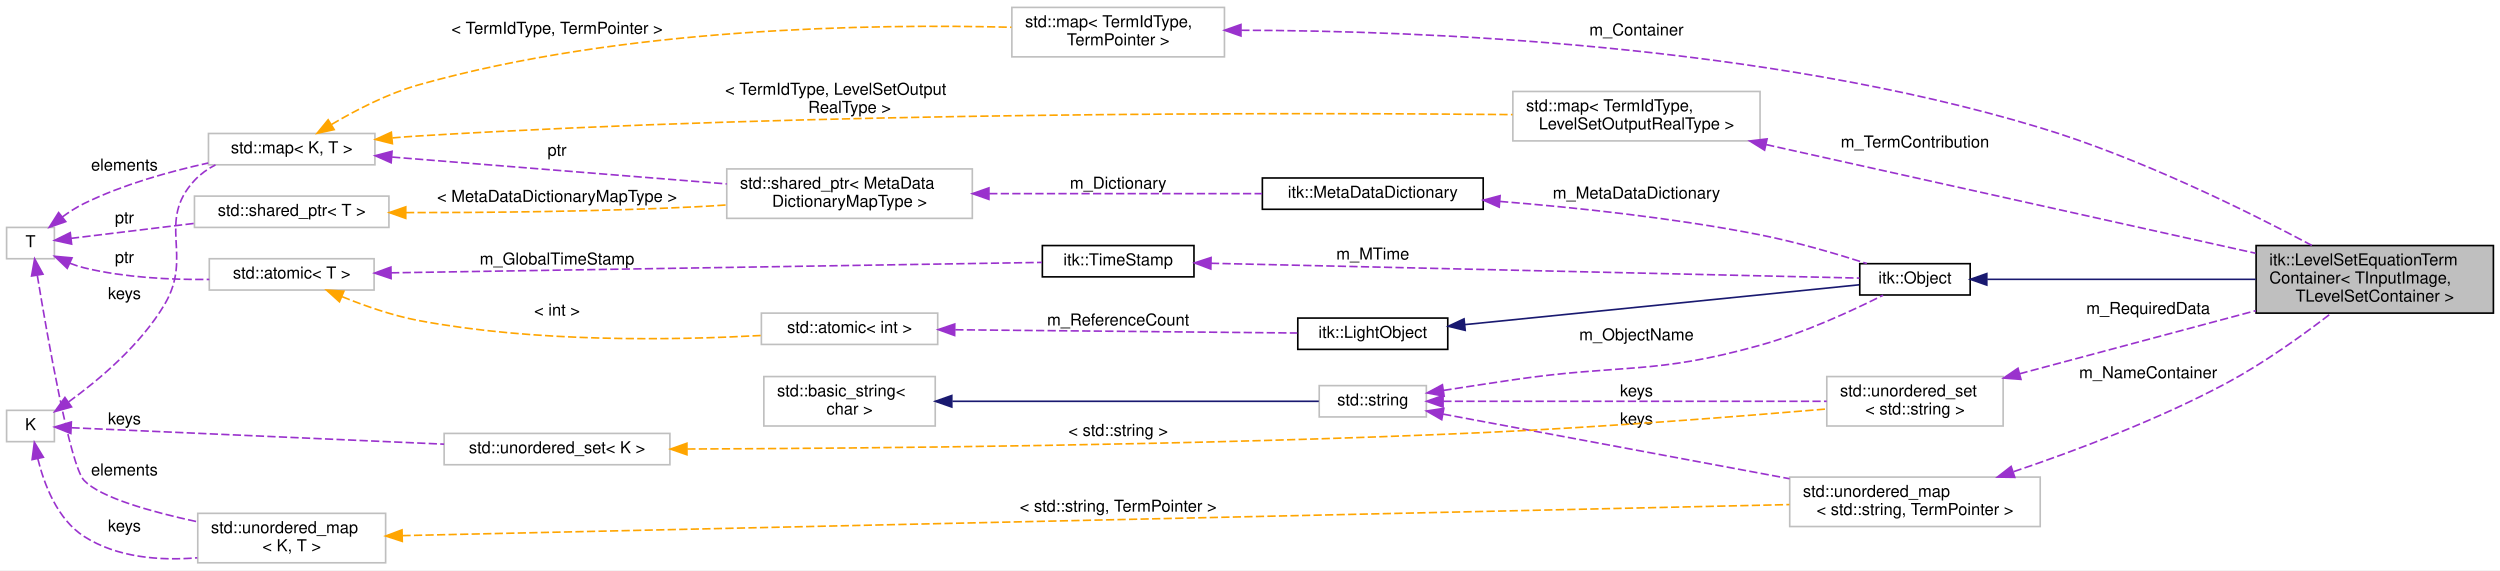
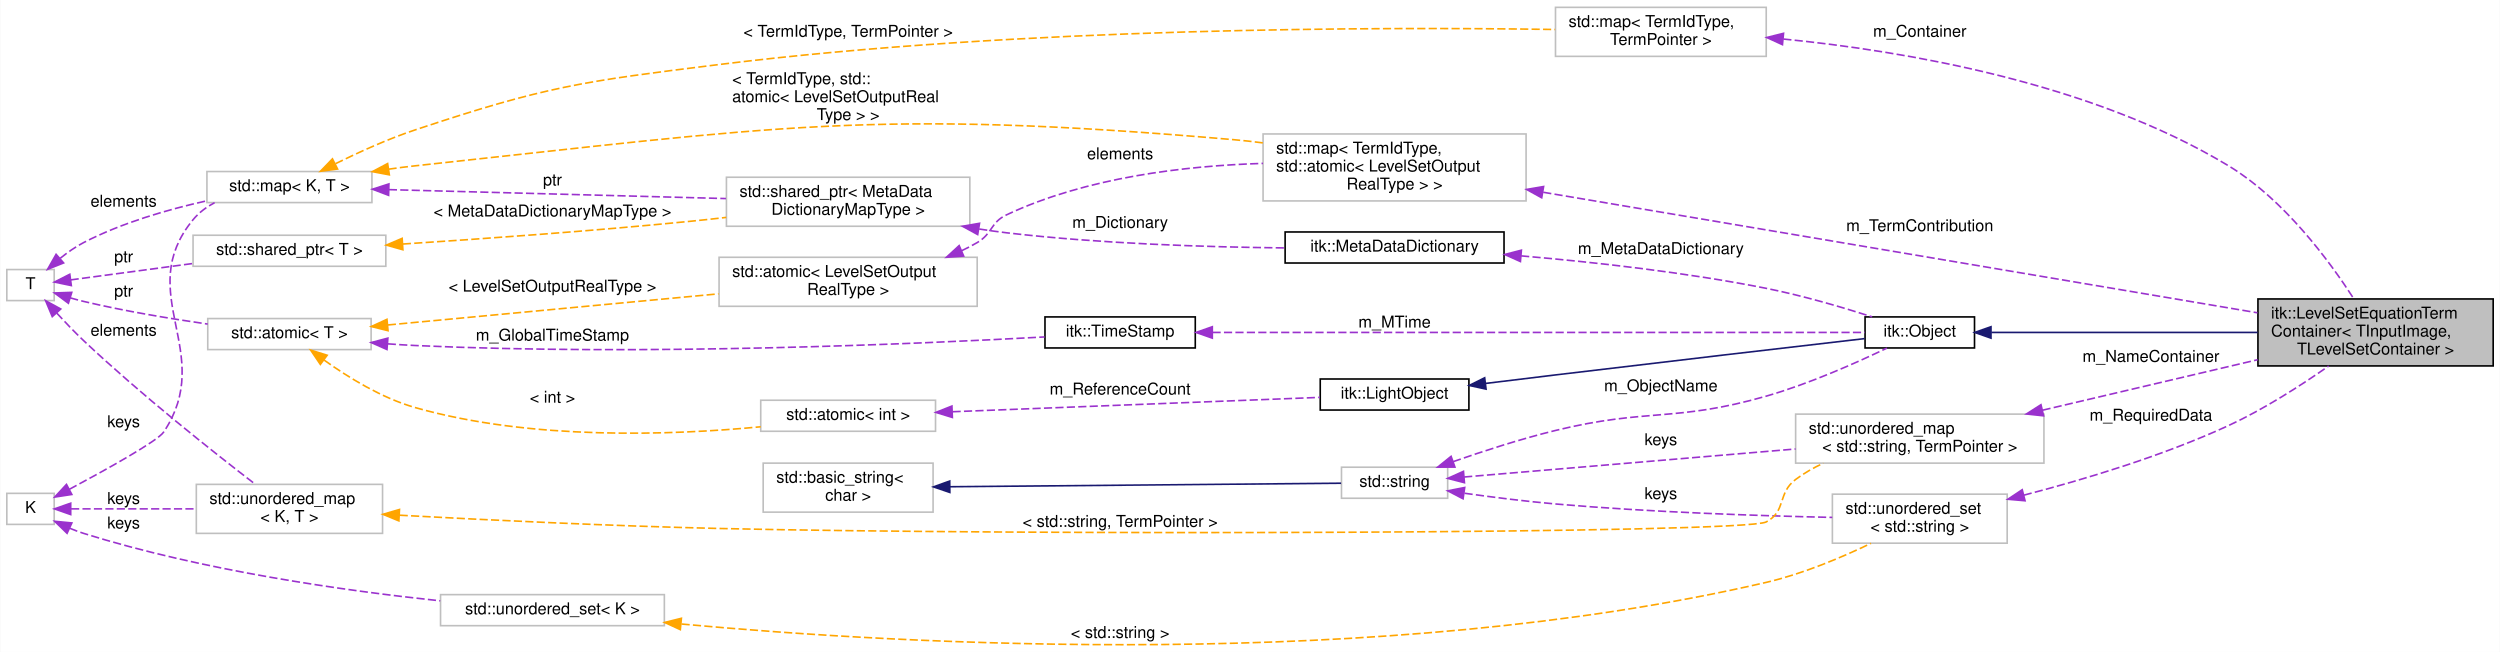
- <svg xmlns="http://www.w3.org/2000/svg" xmlns:xlink="http://www.w3.org/1999/xlink" width="1517pt" height="346pt" viewBox="0.00 0.00 1517.00 346.00">
-   <g id="graph0" class="graph" transform="scale(1 1) rotate(0) translate(4 342)">
-     <polygon fill="white" stroke="transparent" points="-4,4 -4,-342 1513,-342 1513,4 -4,4" />
+ <svg xmlns="http://www.w3.org/2000/svg" xmlns:xlink="http://www.w3.org/1999/xlink" width="1530pt" height="399pt" viewBox="0.00 0.00 1530.00 399.09">
+   <g id="graph0" class="graph" transform="scale(1 1) rotate(0) translate(4 395.09)">
+     <polygon fill="white" stroke="transparent" points="-4,4 -4,-395.09 1526,-395.09 1526,4 -4,4" />
    <g id="node1" class="node">
      <g id="a_node1">
        <a xlink:title="Class for container holding the terms of a given level set update equation.">
-           <polygon fill="#bfbfbf" stroke="black" points="1365,-152 1365,-193 1509,-193 1509,-152 1365,-152" />
-           <text text-anchor="start" x="1373" y="-181" font-family="Helvetica,sans-Serif" font-size="10.00">itk::LevelSetEquationTerm</text>
-           <text text-anchor="start" x="1373" y="-170" font-family="Helvetica,sans-Serif" font-size="10.00">Container&lt; TInputImage,</text>
-           <text text-anchor="middle" x="1437" y="-159" font-family="Helvetica,sans-Serif" font-size="10.00"> TLevelSetContainer &gt;</text>
+           <polygon fill="#bfbfbf" stroke="black" points="1378,-171.09 1378,-212.09 1522,-212.09 1522,-171.09 1378,-171.09" />
+           <text text-anchor="start" x="1386" y="-200.09" font-family="Helvetica,sans-Serif" font-size="10.00">itk::LevelSetEquationTerm</text>
+           <text text-anchor="start" x="1386" y="-189.09" font-family="Helvetica,sans-Serif" font-size="10.00">Container&lt; TInputImage,</text>
+           <text text-anchor="middle" x="1450" y="-178.09" font-family="Helvetica,sans-Serif" font-size="10.00"> TLevelSetContainer &gt;</text>
        </a>
      </g>
    </g>
    <g id="node2" class="node">
      <g id="a_node2">
        <a xlink:href="classitk_1_1Object.html" target="_top" xlink:title="Base class for most ITK classes.">
-           <polygon fill="white" stroke="black" points="1124.5,-163 1124.5,-182 1191.5,-182 1191.5,-163 1124.5,-163" />
-           <text text-anchor="middle" x="1158" y="-170" font-family="Helvetica,sans-Serif" font-size="10.00">itk::Object</text>
+           <polygon fill="white" stroke="black" points="1137.5,-182.09 1137.5,-201.09 1204.5,-201.09 1204.5,-182.09 1137.5,-182.09" />
+           <text text-anchor="middle" x="1171" y="-189.09" font-family="Helvetica,sans-Serif" font-size="10.00">itk::Object</text>
        </a>
      </g>
    </g>
    <g id="edge1" class="edge">
-       <path fill="none" stroke="midnightblue" d="M1201.81,-172.5C1245.25,-172.5 1313.25,-172.5 1364.81,-172.5" />
-       <polygon fill="midnightblue" stroke="midnightblue" points="1201.59,-169 1191.59,-172.5 1201.59,-176 1201.59,-169" />
+       <path fill="none" stroke="midnightblue" d="M1214.81,-191.59C1258.25,-191.59 1326.25,-191.59 1377.81,-191.59" />
+       <polygon fill="midnightblue" stroke="midnightblue" points="1214.59,-188.09 1204.59,-191.59 1214.59,-195.09 1214.59,-188.09" />
    </g>
    <g id="node3" class="node">
      <g id="a_node3">
        <a xlink:href="classitk_1_1LightObject.html" target="_top" xlink:title="Light weight base class for most itk classes.">
-           <polygon fill="white" stroke="black" points="783.5,-130 783.5,-149 874.5,-149 874.5,-130 783.5,-130" />
-           <text text-anchor="middle" x="829" y="-137" font-family="Helvetica,sans-Serif" font-size="10.00">itk::LightObject</text>
+           <polygon fill="white" stroke="black" points="804,-144.09 804,-163.09 895,-163.09 895,-144.09 804,-144.09" />
+           <text text-anchor="middle" x="849.5" y="-151.09" font-family="Helvetica,sans-Serif" font-size="10.00">itk::LightObject</text>
        </a>
      </g>
    </g>
    <g id="edge2" class="edge">
-       <path fill="none" stroke="midnightblue" d="M884.94,-145.04C953.35,-151.95 1068.04,-163.52 1124.12,-169.18" />
-       <polygon fill="midnightblue" stroke="midnightblue" points="885.08,-141.54 874.78,-144.02 884.38,-148.51 885.08,-141.54" />
+       <path fill="none" stroke="midnightblue" d="M905.11,-160.37C919.09,-162.09 934.1,-163.92 948,-165.59 1015.23,-173.66 1093.96,-182.81 1137.27,-187.82" />
+       <polygon fill="midnightblue" stroke="midnightblue" points="905.5,-156.89 895.15,-159.14 904.65,-163.84 905.5,-156.89" />
    </g>
    <g id="node4" class="node">
      <g id="a_node4">
        <a xlink:title=" ">
-           <polygon fill="white" stroke="#bfbfbf" points="458,-133 458,-152 565,-152 565,-133 458,-133" />
-           <text text-anchor="middle" x="511.5" y="-140" font-family="Helvetica,sans-Serif" font-size="10.00">std::atomic&lt; int &gt;</text>
+           <polygon fill="white" stroke="#bfbfbf" points="461.5,-131.09 461.5,-150.09 568.5,-150.09 568.5,-131.09 461.5,-131.09" />
+           <text text-anchor="middle" x="515" y="-138.09" font-family="Helvetica,sans-Serif" font-size="10.00">std::atomic&lt; int &gt;</text>
        </a>
      </g>
    </g>
    <g id="edge3" class="edge">
-       <path fill="none" stroke="#9a32cd" stroke-dasharray="5,2" d="M575.65,-141.9C637.1,-141.32 728.91,-140.44 783.2,-139.93" />
-       <polygon fill="#9a32cd" stroke="#9a32cd" points="575.27,-138.4 565.31,-142 575.34,-145.4 575.27,-138.4" />
-       <text text-anchor="middle" x="674.5" y="-144.5" font-family="Helvetica,sans-Serif" font-size="10.00"> m_ReferenceCount</text>
+       <path fill="none" stroke="#9a32cd" stroke-dasharray="5,2" d="M578.91,-143.05C644.56,-145.62 745.86,-149.58 803.78,-151.84" />
+       <polygon fill="#9a32cd" stroke="#9a32cd" points="578.81,-139.54 568.69,-142.65 578.54,-146.54 578.81,-139.54" />
+       <text text-anchor="middle" x="681.5" y="-153.59" font-family="Helvetica,sans-Serif" font-size="10.00"> m_ReferenceCount</text>
    </g>
    <g id="node5" class="node">
      <g id="a_node5">
        <a xlink:title="STL class.">
-           <polygon fill="white" stroke="#bfbfbf" points="123,-166 123,-185 223,-185 223,-166 123,-166" />
-           <text text-anchor="middle" x="173" y="-173" font-family="Helvetica,sans-Serif" font-size="10.00">std::atomic&lt; T &gt;</text>
+           <polygon fill="white" stroke="#bfbfbf" points="123,-181.09 123,-200.09 223,-200.09 223,-181.09 123,-181.09" />
+           <text text-anchor="middle" x="173" y="-188.09" font-family="Helvetica,sans-Serif" font-size="10.00">std::atomic&lt; T &gt;</text>
        </a>
      </g>
    </g>
    <g id="edge4" class="edge">
-       <path fill="none" stroke="orange" stroke-dasharray="5,2" d="M203.57,-161.99C217.37,-156.37 234.21,-150.47 250,-147.5 320.9,-134.15 404.58,-135.5 457.58,-138.41" />
-       <polygon fill="orange" stroke="orange" points="201.97,-158.87 194.12,-165.99 204.69,-165.32 201.97,-158.87" />
-       <text text-anchor="middle" x="334" y="-150.5" font-family="Helvetica,sans-Serif" font-size="10.00"> &lt; int &gt;</text>
+       <path fill="none" stroke="orange" stroke-dasharray="5,2" d="M194.23,-174.66C208.82,-164.2 229.48,-151.42 250,-145.59 321.11,-125.39 407.38,-128.66 461.5,-133.84" />
+       <polygon fill="orange" stroke="orange" points="191.92,-172.01 185.98,-180.79 196.1,-177.63 191.92,-172.01" />
+       <text text-anchor="middle" x="334" y="-148.59" font-family="Helvetica,sans-Serif" font-size="10.00"> &lt; int &gt;</text>
    </g>
    <g id="node14" class="node">
      <g id="a_node14">
        <a xlink:href="classitk_1_1TimeStamp.html" target="_top" xlink:title="Generate a unique, increasing time value.">
-           <polygon fill="white" stroke="black" points="628.5,-174 628.5,-193 720.5,-193 720.5,-174 628.5,-174" />
-           <text text-anchor="middle" x="674.5" y="-181" font-family="Helvetica,sans-Serif" font-size="10.00">itk::TimeStamp</text>
+           <polygon fill="white" stroke="black" points="635.5,-182.09 635.5,-201.09 727.5,-201.09 727.5,-182.09 635.5,-182.09" />
+           <text text-anchor="middle" x="681.5" y="-189.09" font-family="Helvetica,sans-Serif" font-size="10.00">itk::TimeStamp</text>
        </a>
      </g>
    </g>
    <g id="edge16" class="edge">
-       <path fill="none" stroke="#9a32cd" stroke-dasharray="5,2" d="M233.3,-176.45C334.34,-178.07 537.69,-181.32 628.23,-182.77" />
-       <polygon fill="#9a32cd" stroke="#9a32cd" points="233.32,-172.95 223.26,-176.29 233.2,-179.95 233.32,-172.95" />
-       <text text-anchor="middle" x="334" y="-181.5" font-family="Helvetica,sans-Serif" font-size="10.00"> m_GlobalTimeStamp</text>
+       <path fill="none" stroke="#9a32cd" stroke-dasharray="5,2" d="M233.19,-184.61C238.87,-184.19 244.54,-183.84 250,-183.59 390.39,-177.14 556.75,-184.48 635.23,-188.83" />
+       <polygon fill="#9a32cd" stroke="#9a32cd" points="232.71,-181.13 223.01,-185.41 233.26,-188.11 232.71,-181.13" />
+       <text text-anchor="middle" x="334" y="-186.59" font-family="Helvetica,sans-Serif" font-size="10.00"> m_GlobalTimeStamp</text>
+     </g>
+     <g id="node16" class="node">
+       <g id="a_node16">
+         <a xlink:title=" ">
+           <polygon fill="white" stroke="#bfbfbf" points="436,-207.59 436,-237.59 594,-237.59 594,-207.59 436,-207.59" />
+           <text text-anchor="start" x="444" y="-225.59" font-family="Helvetica,sans-Serif" font-size="10.00">std::atomic&lt; LevelSetOutput</text>
+           <text text-anchor="middle" x="515" y="-214.59" font-family="Helvetica,sans-Serif" font-size="10.00">RealType &gt;</text>
+         </a>
+       </g>
+     </g>
+     <g id="edge19" class="edge">
+       <path fill="none" stroke="orange" stroke-dasharray="5,2" d="M233.21,-196.16C289.33,-201.45 373.99,-209.41 435.68,-215.22" />
+       <polygon fill="orange" stroke="orange" points="233.36,-192.66 223.08,-195.21 232.7,-199.63 233.36,-192.66" />
+       <text text-anchor="middle" x="334" y="-216.59" font-family="Helvetica,sans-Serif" font-size="10.00"> &lt; LevelSetOutputRealType &gt;</text>
    </g>
    <g id="node6" class="node">
      <g id="a_node6">
        <a xlink:title=" ">
-           <polygon fill="white" stroke="#bfbfbf" points="0,-185 0,-204 29,-204 29,-185 0,-185" />
-           <text text-anchor="middle" x="14.5" y="-192" font-family="Helvetica,sans-Serif" font-size="10.00">T</text>
+           <polygon fill="white" stroke="#bfbfbf" points="0,-211.09 0,-230.09 29,-230.09 29,-211.09 0,-211.09" />
+           <text text-anchor="middle" x="14.5" y="-218.09" font-family="Helvetica,sans-Serif" font-size="10.00">T</text>
        </a>
      </g>
    </g>
    <g id="edge5" class="edge">
-       <path fill="none" stroke="#9a32cd" stroke-dasharray="5,2" d="M38.37,-182.29C41.21,-181.17 44.13,-180.2 47,-179.5 71.58,-173.53 99.68,-172.17 123,-172.45" />
-       <polygon fill="#9a32cd" stroke="#9a32cd" points="36.81,-179.16 29.15,-186.49 39.71,-185.53 36.81,-179.16" />
-       <text text-anchor="middle" x="71.5" y="-182.5" font-family="Helvetica,sans-Serif" font-size="10.00"> ptr</text>
+       <path fill="none" stroke="#9a32cd" stroke-dasharray="5,2" d="M38.78,-212.77C41.53,-211.98 44.32,-211.23 47,-210.59 71.8,-204.7 99.8,-200.05 122.99,-196.71" />
+       <polygon fill="#9a32cd" stroke="#9a32cd" points="37.69,-209.45 29.18,-215.76 39.76,-216.13 37.69,-209.45" />
+       <text text-anchor="middle" x="71.5" y="-213.59" font-family="Helvetica,sans-Serif" font-size="10.00"> ptr</text>
    </g>
    <g id="node11" class="node">
      <g id="a_node11">
        <a xlink:title="STL class.">
-           <polygon fill="white" stroke="#bfbfbf" points="122.5,-242 122.5,-261 223.5,-261 223.5,-242 122.5,-242" />
-           <text text-anchor="middle" x="173" y="-249" font-family="Helvetica,sans-Serif" font-size="10.00">std::map&lt; K, T &gt;</text>
+           <polygon fill="white" stroke="#bfbfbf" points="122.5,-271.09 122.5,-290.09 223.5,-290.09 223.5,-271.09 122.5,-271.09" />
+           <text text-anchor="middle" x="173" y="-278.09" font-family="Helvetica,sans-Serif" font-size="10.00">std::map&lt; K, T &gt;</text>
        </a>
      </g>
    </g>
    <g id="edge12" class="edge">
-       <path fill="none" stroke="#9a32cd" stroke-dasharray="5,2" d="M33.76,-210.3C37.91,-213.35 42.45,-216.28 47,-218.5 70.59,-230.03 98.73,-237.91 122.33,-243.08" />
-       <polygon fill="#9a32cd" stroke="#9a32cd" points="35.89,-207.53 25.88,-204.08 31.56,-213.02 35.89,-207.53" />
-       <text text-anchor="middle" x="71.5" y="-238.5" font-family="Helvetica,sans-Serif" font-size="10.00"> elements</text>
+       <path fill="none" stroke="#9a32cd" stroke-dasharray="5,2" d="M32.68,-236.97C37.09,-240.53 42.01,-244.01 47,-246.59 70.47,-258.74 98.72,-266.9 122.43,-272.17" />
+       <polygon fill="#9a32cd" stroke="#9a32cd" points="34.77,-234.14 24.93,-230.21 30.17,-239.42 34.77,-234.14" />
+       <text text-anchor="middle" x="71.5" y="-268.59" font-family="Helvetica,sans-Serif" font-size="10.00"> elements</text>
    </g>
    <g id="node13" class="node">
      <g id="a_node13">
        <a xlink:title="STL class.">
-           <polygon fill="white" stroke="#bfbfbf" points="114,-204 114,-223 232,-223 232,-204 114,-204" />
-           <text text-anchor="middle" x="173" y="-211" font-family="Helvetica,sans-Serif" font-size="10.00">std::shared_ptr&lt; T &gt;</text>
+           <polygon fill="white" stroke="#bfbfbf" points="114,-232.09 114,-251.09 232,-251.09 232,-232.09 114,-232.09" />
+           <text text-anchor="middle" x="173" y="-239.09" font-family="Helvetica,sans-Serif" font-size="10.00">std::shared_ptr&lt; T &gt;</text>
        </a>
      </g>
    </g>
    <g id="edge14" class="edge">
-       <path fill="none" stroke="#9a32cd" stroke-dasharray="5,2" d="M39.05,-197.36C58.79,-199.76 87.84,-203.28 113.75,-206.43" />
-       <polygon fill="#9a32cd" stroke="#9a32cd" points="39.46,-193.88 29.11,-196.15 38.62,-200.83 39.46,-193.88" />
-       <text text-anchor="middle" x="71.5" y="-206.5" font-family="Helvetica,sans-Serif" font-size="10.00"> ptr</text>
+       <path fill="none" stroke="#9a32cd" stroke-dasharray="5,2" d="M39.05,-223.75C58.79,-226.4 87.84,-230.3 113.75,-233.77" />
+       <polygon fill="#9a32cd" stroke="#9a32cd" points="39.49,-220.28 29.11,-222.42 38.56,-227.22 39.49,-220.28" />
+       <text text-anchor="middle" x="71.5" y="-234.59" font-family="Helvetica,sans-Serif" font-size="10.00"> ptr</text>
+     </g>
+     <g id="node18" class="node">
+       <g id="a_node18">
+         <a xlink:title="STL class.">
+           <polygon fill="white" stroke="#bfbfbf" points="116,-68.59 116,-98.59 230,-98.59 230,-68.59 116,-68.59" />
+           <text text-anchor="start" x="124" y="-86.59" font-family="Helvetica,sans-Serif" font-size="10.00">std::unordered_map</text>
+           <text text-anchor="middle" x="173" y="-75.59" font-family="Helvetica,sans-Serif" font-size="10.00">&lt; K, T &gt;</text>
+         </a>
+       </g>
+     </g>
+     <g id="edge25" class="edge">
+       <path fill="none" stroke="#9a32cd" stroke-dasharray="5,2" d="M30.54,-203.46C35.62,-197.92 41.42,-191.86 47,-186.59 82.18,-153.4 126.51,-118.31 151.82,-98.86" />
+       <polygon fill="#9a32cd" stroke="#9a32cd" points="27.82,-201.26 23.73,-211.03 33.02,-205.94 27.82,-201.26" />
+       <text text-anchor="middle" x="71.5" y="-189.59" font-family="Helvetica,sans-Serif" font-size="10.00"> elements</text>
+     </g>
+     <g id="node7" class="node">
+       <g id="a_node7">
+         <a xlink:title="STL class.">
+           <polygon fill="white" stroke="#bfbfbf" points="817,-90.09 817,-109.09 882,-109.09 882,-90.09 817,-90.09" />
+           <text text-anchor="middle" x="849.5" y="-97.09" font-family="Helvetica,sans-Serif" font-size="10.00">std::string</text>
+         </a>
+       </g>
+     </g>
+     <g id="edge6" class="edge">
+       <path fill="none" stroke="#9a32cd" stroke-dasharray="5,2" d="M885.29,-112.47C903.73,-118.92 926.87,-126.44 948,-131.59 1004.43,-145.36 1021.16,-136.58 1077,-152.59 1103.42,-160.17 1132.42,-173.12 1150.89,-182" />
+       <polygon fill="#9a32cd" stroke="#9a32cd" points="886.44,-109.17 875.85,-109.12 884.1,-115.76 886.44,-109.17" />
+       <text text-anchor="middle" x="1012.5" y="-155.59" font-family="Helvetica,sans-Serif" font-size="10.00"> m_ObjectName</text>
    </g>
    <g id="node17" class="node">
      <g id="a_node17">
-         <a xlink:title="STL class.">
-           <polygon fill="white" stroke="#bfbfbf" points="116,-0.5 116,-30.5 230,-30.5 230,-0.5 116,-0.5" />
-           <text text-anchor="start" x="124" y="-18.5" font-family="Helvetica,sans-Serif" font-size="10.00">std::unordered_map</text>
-           <text text-anchor="middle" x="173" y="-7.5" font-family="Helvetica,sans-Serif" font-size="10.00">&lt; K, T &gt;</text>
-         </a>
-       </g>
-     </g>
-     <g id="edge23" class="edge">
-       <path fill="none" stroke="#9a32cd" stroke-dasharray="5,2" d="M18.65,-174.8C24.79,-137.52 38.48,-59.52 47,-50.5 56.78,-40.13 87.42,-31.47 115.91,-25.35" />
-       <polygon fill="#9a32cd" stroke="#9a32cd" points="15.16,-174.52 17.01,-184.95 22.07,-175.64 15.16,-174.52" />
-       <text text-anchor="middle" x="71.5" y="-53.5" font-family="Helvetica,sans-Serif" font-size="10.00"> elements</text>
-     </g>
-     <g id="node7" class="node">
-       <g id="a_node7">
-         <a xlink:title="STL class.">
-           <polygon fill="white" stroke="#bfbfbf" points="796.5,-89 796.5,-108 861.5,-108 861.5,-89 796.5,-89" />
-           <text text-anchor="middle" x="829" y="-96" font-family="Helvetica,sans-Serif" font-size="10.00">std::string</text>
-         </a>
-       </g>
-     </g>
-     <g id="edge6" class="edge">
-       <path fill="none" stroke="#9a32cd" stroke-dasharray="5,2" d="M871.84,-105.1C885.3,-107.19 900.27,-109.48 914,-111.5 980.6,-121.31 999.17,-114.37 1064,-132.5 1090.91,-140.03 1120.27,-153.63 1138.65,-162.86" />
-       <polygon fill="#9a32cd" stroke="#9a32cd" points="872.31,-101.63 861.89,-103.55 871.24,-108.55 872.31,-101.63" />
-       <text text-anchor="middle" x="989" y="-135.5" font-family="Helvetica,sans-Serif" font-size="10.00"> m_ObjectName</text>
-     </g>
-     <g id="node16" class="node">
-       <g id="a_node16">
-         <a xlink:title=" ">
-           <polygon fill="white" stroke="#bfbfbf" points="1082,-22.5 1082,-52.5 1234,-52.5 1234,-22.5 1082,-22.5" />
-           <text text-anchor="start" x="1090" y="-40.5" font-family="Helvetica,sans-Serif" font-size="10.00">std::unordered_map</text>
-           <text text-anchor="middle" x="1158" y="-29.5" font-family="Helvetica,sans-Serif" font-size="10.00">&lt; std::string, TermPointer &gt;</text>
-         </a>
-       </g>
-     </g>
-     <g id="edge20" class="edge">
-       <path fill="none" stroke="#9a32cd" stroke-dasharray="5,2" d="M871.68,-90.72C924.54,-80.86 1016.65,-63.68 1081.9,-51.51" />
-       <polygon fill="#9a32cd" stroke="#9a32cd" points="870.84,-87.32 861.65,-92.6 872.12,-94.2 870.84,-87.32" />
-       <text text-anchor="middle" x="989" y="-84.5" font-family="Helvetica,sans-Serif" font-size="10.00"> keys</text>
-     </g>
-     <g id="node18" class="node">
-       <g id="a_node18">
-         <a xlink:title=" ">
-           <polygon fill="white" stroke="#bfbfbf" points="1104.5,-83.5 1104.5,-113.5 1211.5,-113.5 1211.5,-83.5 1104.5,-83.5" />
-           <text text-anchor="start" x="1112.5" y="-101.5" font-family="Helvetica,sans-Serif" font-size="10.00">std::unordered_set</text>
-           <text text-anchor="middle" x="1158" y="-90.5" font-family="Helvetica,sans-Serif" font-size="10.00">&lt; std::string &gt;</text>
-         </a>
-       </g>
-     </g>
-     <g id="edge25" class="edge">
-       <path fill="none" stroke="#9a32cd" stroke-dasharray="5,2" d="M871.78,-98.5C931.11,-98.5 1039.73,-98.5 1104.44,-98.5" />
-       <polygon fill="#9a32cd" stroke="#9a32cd" points="871.65,-95 861.65,-98.5 871.65,-102 871.65,-95" />
-       <text text-anchor="middle" x="989" y="-101.5" font-family="Helvetica,sans-Serif" font-size="10.00"> keys</text>
+         <a xlink:title=" ">
+           <polygon fill="white" stroke="#bfbfbf" points="1095,-111.59 1095,-141.59 1247,-141.59 1247,-111.59 1095,-111.59" />
+           <text text-anchor="start" x="1103" y="-129.59" font-family="Helvetica,sans-Serif" font-size="10.00">std::unordered_map</text>
+           <text text-anchor="middle" x="1171" y="-118.59" font-family="Helvetica,sans-Serif" font-size="10.00">&lt; std::string, TermPointer &gt;</text>
+         </a>
+       </g>
+     </g>
+     <g id="edge22" class="edge">
+       <path fill="none" stroke="#9a32cd" stroke-dasharray="5,2" d="M892.07,-103.1C943.41,-107.44 1031.69,-114.9 1094.98,-120.25" />
+       <polygon fill="#9a32cd" stroke="#9a32cd" points="892.27,-99.61 882.01,-102.25 891.68,-106.58 892.27,-99.61" />
+       <text text-anchor="middle" x="1012.5" y="-122.59" font-family="Helvetica,sans-Serif" font-size="10.00"> keys</text>
+     </g>
+     <g id="node19" class="node">
+       <g id="a_node19">
+         <a xlink:title=" ">
+           <polygon fill="white" stroke="#bfbfbf" points="1117.5,-62.59 1117.5,-92.59 1224.5,-92.59 1224.5,-62.59 1117.5,-62.59" />
+           <text text-anchor="start" x="1125.5" y="-80.59" font-family="Helvetica,sans-Serif" font-size="10.00">std::unordered_set</text>
+           <text text-anchor="middle" x="1171" y="-69.59" font-family="Helvetica,sans-Serif" font-size="10.00">&lt; std::string &gt;</text>
+         </a>
+       </g>
+     </g>
+     <g id="edge27" class="edge">
+       <path fill="none" stroke="#9a32cd" stroke-dasharray="5,2" d="M892.32,-93.15C909.53,-90.73 929.68,-88.18 948,-86.59 1005.84,-81.57 1072.4,-79.34 1117.43,-78.36" />
+       <polygon fill="#9a32cd" stroke="#9a32cd" points="891.43,-89.75 882.03,-94.64 892.43,-96.68 891.43,-89.75" />
+       <text text-anchor="middle" x="1012.5" y="-89.59" font-family="Helvetica,sans-Serif" font-size="10.00"> keys</text>
    </g>
    <g id="node8" class="node">
      <g id="a_node8">
        <a xlink:title="STL class.">
-           <polygon fill="white" stroke="#bfbfbf" points="459.5,-83.5 459.5,-113.5 563.5,-113.5 563.5,-83.5 459.5,-83.5" />
-           <text text-anchor="start" x="467.5" y="-101.5" font-family="Helvetica,sans-Serif" font-size="10.00">std::basic_string&lt;</text>
-           <text text-anchor="middle" x="511.5" y="-90.5" font-family="Helvetica,sans-Serif" font-size="10.00"> char &gt;</text>
+           <polygon fill="white" stroke="#bfbfbf" points="463,-81.59 463,-111.59 567,-111.59 567,-81.59 463,-81.59" />
+           <text text-anchor="start" x="471" y="-99.59" font-family="Helvetica,sans-Serif" font-size="10.00">std::basic_string&lt;</text>
+           <text text-anchor="middle" x="515" y="-88.59" font-family="Helvetica,sans-Serif" font-size="10.00"> char &gt;</text>
        </a>
      </g>
    </g>
    <g id="edge7" class="edge">
-       <path fill="none" stroke="midnightblue" d="M573.9,-98.5C640.55,-98.5 744.37,-98.5 796.25,-98.5" />
-       <polygon fill="midnightblue" stroke="midnightblue" points="573.54,-95 563.54,-98.5 573.54,-102 573.54,-95" />
+       <path fill="none" stroke="midnightblue" d="M577.35,-97.14C648.14,-97.78 761.84,-98.81 816.77,-99.3" />
+       <polygon fill="midnightblue" stroke="midnightblue" points="577.26,-93.64 567.22,-97.05 577.19,-100.64 577.26,-93.64" />
    </g>
    <g id="node9" class="node">
      <g id="a_node9">
        <a xlink:href="classitk_1_1MetaDataDictionary.html" target="_top" xlink:title="Provides a mechanism for storing a collection of arbitrary data types.">
-           <polygon fill="white" stroke="black" points="762,-215 762,-234 896,-234 896,-215 762,-215" />
-           <text text-anchor="middle" x="829" y="-222" font-family="Helvetica,sans-Serif" font-size="10.00">itk::MetaDataDictionary</text>
+           <polygon fill="white" stroke="black" points="782.5,-234.09 782.5,-253.09 916.5,-253.09 916.5,-234.09 782.5,-234.09" />
+           <text text-anchor="middle" x="849.5" y="-241.09" font-family="Helvetica,sans-Serif" font-size="10.00">itk::MetaDataDictionary</text>
        </a>
      </g>
    </g>
    <g id="edge8" class="edge">
-       <path fill="none" stroke="#9a32cd" stroke-dasharray="5,2" d="M906.22,-219.77C952.22,-216.07 1011.83,-209.78 1064,-199.5 1086.1,-195.15 1110.55,-187.95 1128.83,-182.08" />
-       <polygon fill="#9a32cd" stroke="#9a32cd" points="905.72,-216.29 896.03,-220.56 906.27,-223.27 905.72,-216.29" />
-       <text text-anchor="middle" x="989" y="-221.5" font-family="Helvetica,sans-Serif" font-size="10.00"> m_MetaDataDictionary</text>
+       <path fill="none" stroke="#9a32cd" stroke-dasharray="5,2" d="M926.95,-238.46C971.09,-234.67 1027.5,-228.43 1077,-218.59 1099.1,-214.2 1123.54,-207.01 1141.82,-201.15" />
+       <polygon fill="#9a32cd" stroke="#9a32cd" points="926.54,-234.98 916.87,-239.3 927.13,-241.95 926.54,-234.98" />
+       <text text-anchor="middle" x="1012.5" y="-239.59" font-family="Helvetica,sans-Serif" font-size="10.00"> m_MetaDataDictionary</text>
    </g>
    <g id="node10" class="node">
      <g id="a_node10">
        <a xlink:title=" ">
-           <polygon fill="white" stroke="#bfbfbf" points="437,-209.5 437,-239.5 586,-239.5 586,-209.5 437,-209.5" />
-           <text text-anchor="start" x="445" y="-227.5" font-family="Helvetica,sans-Serif" font-size="10.00">std::shared_ptr&lt; MetaData</text>
-           <text text-anchor="middle" x="511.5" y="-216.5" font-family="Helvetica,sans-Serif" font-size="10.00">DictionaryMapType &gt;</text>
+           <polygon fill="white" stroke="#bfbfbf" points="440.5,-256.59 440.5,-286.59 589.5,-286.59 589.5,-256.59 440.5,-256.59" />
+           <text text-anchor="start" x="448.5" y="-274.59" font-family="Helvetica,sans-Serif" font-size="10.00">std::shared_ptr&lt; MetaData</text>
+           <text text-anchor="middle" x="515" y="-263.59" font-family="Helvetica,sans-Serif" font-size="10.00">DictionaryMapType &gt;</text>
        </a>
      </g>
    </g>
    <g id="edge9" class="edge">
-       <path fill="none" stroke="#9a32cd" stroke-dasharray="5,2" d="M596.24,-224.5C648.07,-224.5 713.66,-224.5 761.83,-224.5" />
-       <polygon fill="#9a32cd" stroke="#9a32cd" points="596.07,-221 586.07,-224.5 596.07,-228 596.07,-221" />
-       <text text-anchor="middle" x="674.5" y="-227.5" font-family="Helvetica,sans-Serif" font-size="10.00"> m_Dictionary</text>
+       <path fill="none" stroke="#9a32cd" stroke-dasharray="5,2" d="M595.21,-254.9C600.88,-254.02 606.52,-253.23 612,-252.59 669.23,-245.88 734.74,-243.82 782.28,-243.33" />
+       <polygon fill="#9a32cd" stroke="#9a32cd" points="594.31,-251.5 585.01,-256.58 595.45,-258.41 594.31,-251.5" />
+       <text text-anchor="middle" x="681.5" y="-255.59" font-family="Helvetica,sans-Serif" font-size="10.00"> m_Dictionary</text>
    </g>
    <g id="edge10" class="edge">
-       <path fill="none" stroke="#9a32cd" stroke-dasharray="5,2" d="M233.91,-246.69C290.69,-242.14 376.12,-235.28 436.99,-230.4" />
-       <polygon fill="#9a32cd" stroke="#9a32cd" points="233.34,-243.23 223.65,-247.52 233.9,-250.2 233.34,-243.23" />
-       <text text-anchor="middle" x="334" y="-247.5" font-family="Helvetica,sans-Serif" font-size="10.00"> ptr</text>
+       <path fill="none" stroke="#9a32cd" stroke-dasharray="5,2" d="M233.83,-279.01C291.34,-277.48 378.41,-275.18 440.2,-273.54" />
+       <polygon fill="#9a32cd" stroke="#9a32cd" points="233.71,-275.51 223.8,-279.27 233.89,-282.51 233.71,-275.51" />
+       <text text-anchor="middle" x="334" y="-281.59" font-family="Helvetica,sans-Serif" font-size="10.00"> ptr</text>
    </g>
    <g id="node15" class="node">
      <g id="a_node15">
        <a xlink:title=" ">
-           <polygon fill="white" stroke="#bfbfbf" points="914,-256.5 914,-286.5 1064,-286.5 1064,-256.5 914,-256.5" />
-           <text text-anchor="start" x="922" y="-274.5" font-family="Helvetica,sans-Serif" font-size="10.00">std::map&lt; TermIdType,</text>
-           <text text-anchor="middle" x="989" y="-263.5" font-family="Helvetica,sans-Serif" font-size="10.00"> LevelSetOutputRealType &gt;</text>
-         </a>
-       </g>
-     </g>
-     <g id="edge18" class="edge">
-       <path fill="none" stroke="orange" stroke-dasharray="5,2" d="M234.11,-258.32C239.48,-258.78 244.84,-259.19 250,-259.5 492.54,-274.21 780.69,-273.71 913.81,-272.46" />
-       <polygon fill="orange" stroke="orange" points="234.1,-254.81 223.82,-257.38 233.46,-261.78 234.1,-254.81" />
-       <text text-anchor="start" x="436" y="-284.5" font-family="Helvetica,sans-Serif" font-size="10.00"> &lt; TermIdType, LevelSetOutput</text>
-       <text text-anchor="middle" x="511.5" y="-273.5" font-family="Helvetica,sans-Serif" font-size="10.00">RealType &gt;</text>
+           <polygon fill="white" stroke="#bfbfbf" points="769,-272.09 769,-313.09 930,-313.09 930,-272.09 769,-272.09" />
+           <text text-anchor="start" x="777" y="-301.09" font-family="Helvetica,sans-Serif" font-size="10.00">std::map&lt; TermIdType,</text>
+           <text text-anchor="start" x="777" y="-290.09" font-family="Helvetica,sans-Serif" font-size="10.00"> std::atomic&lt; LevelSetOutput</text>
+           <text text-anchor="middle" x="849.5" y="-279.09" font-family="Helvetica,sans-Serif" font-size="10.00">RealType &gt; &gt;</text>
+         </a>
+       </g>
+     </g>
+     <g id="edge20" class="edge">
+       <path fill="none" stroke="orange" stroke-dasharray="5,2" d="M233.64,-291.52C239.16,-292.31 244.68,-293.02 250,-293.59 471.51,-317.34 529.05,-328.8 751,-309.59 756.82,-309.09 762.81,-308.42 768.83,-307.63" />
+       <polygon fill="orange" stroke="orange" points="234.16,-288.06 223.75,-290.02 233.11,-294.98 234.16,-288.06" />
+       <text text-anchor="start" x="444" y="-343.59" font-family="Helvetica,sans-Serif" font-size="10.00"> &lt; TermIdType, std::</text>
+       <text text-anchor="start" x="444" y="-332.59" font-family="Helvetica,sans-Serif" font-size="10.00">atomic&lt; LevelSetOutputReal</text>
+       <text text-anchor="middle" x="515" y="-321.59" font-family="Helvetica,sans-Serif" font-size="10.00">Type &gt; &gt;</text>
+     </g>
+     <g id="node21" class="node">
+       <g id="a_node21">
+         <a xlink:title=" ">
+           <polygon fill="white" stroke="#bfbfbf" points="948,-360.59 948,-390.59 1077,-390.59 1077,-360.59 948,-360.59" />
+           <text text-anchor="start" x="956" y="-378.59" font-family="Helvetica,sans-Serif" font-size="10.00">std::map&lt; TermIdType,</text>
+           <text text-anchor="middle" x="1012.5" y="-367.59" font-family="Helvetica,sans-Serif" font-size="10.00"> TermPointer &gt;</text>
+         </a>
+       </g>
+     </g>
+     <g id="edge31" class="edge">
+       <path fill="none" stroke="orange" stroke-dasharray="5,2" d="M201.18,-294.88C215.42,-301.9 233.32,-310.03 250,-315.59 330.22,-342.33 352.09,-345.19 436,-355.59 620.79,-378.49 841.31,-378.65 947.77,-377.04" />
+       <polygon fill="orange" stroke="orange" points="202.48,-291.61 191.97,-290.24 199.33,-297.86 202.48,-291.61" />
+       <text text-anchor="middle" x="515" y="-372.59" font-family="Helvetica,sans-Serif" font-size="10.00"> &lt; TermIdType, TermPointer &gt;</text>
+     </g>
+     <g id="node12" class="node">
+       <g id="a_node12">
+         <a xlink:title=" ">
+           <polygon fill="white" stroke="#bfbfbf" points="0,-74.09 0,-93.09 29,-93.09 29,-74.09 0,-74.09" />
+           <text text-anchor="middle" x="14.5" y="-81.09" font-family="Helvetica,sans-Serif" font-size="10.00">K</text>
+         </a>
+       </g>
+     </g>
+     <g id="edge11" class="edge">
+       <path fill="none" stroke="#9a32cd" stroke-dasharray="5,2" d="M38.3,-95.58C60.8,-107.61 92.34,-125.12 96,-130.59 128.45,-179.06 76.95,-215.54 114,-260.59 117.59,-264.95 122.17,-268.36 127.19,-271.03" />
+       <polygon fill="#9a32cd" stroke="#9a32cd" points="39.8,-92.41 29.33,-90.81 36.52,-98.59 39.8,-92.41" />
+       <text text-anchor="middle" x="71.5" y="-133.59" font-family="Helvetica,sans-Serif" font-size="10.00"> keys</text>
+     </g>
+     <g id="edge24" class="edge">
+       <path fill="none" stroke="#9a32cd" stroke-dasharray="5,2" d="M39.31,-83.59C59.61,-83.59 89.59,-83.59 115.92,-83.59" />
+       <polygon fill="#9a32cd" stroke="#9a32cd" points="39.11,-80.09 29.11,-83.59 39.11,-87.09 39.11,-80.09" />
+       <text text-anchor="middle" x="71.5" y="-86.59" font-family="Helvetica,sans-Serif" font-size="10.00"> keys</text>
    </g>
    <g id="node20" class="node">
      <g id="a_node20">
-         <a xlink:title=" ">
-           <polygon fill="white" stroke="#bfbfbf" points="610,-307.5 610,-337.5 739,-337.5 739,-307.5 610,-307.5" />
-           <text text-anchor="start" x="618" y="-325.5" font-family="Helvetica,sans-Serif" font-size="10.00">std::map&lt; TermIdType,</text>
-           <text text-anchor="middle" x="674.5" y="-314.5" font-family="Helvetica,sans-Serif" font-size="10.00"> TermPointer &gt;</text>
+         <a xlink:title="STL class.">
+           <polygon fill="white" stroke="#bfbfbf" points="265.5,-12.09 265.5,-31.09 402.5,-31.09 402.5,-12.09 265.5,-12.09" />
+           <text text-anchor="middle" x="334" y="-19.09" font-family="Helvetica,sans-Serif" font-size="10.00">std::unordered_set&lt; K &gt;</text>
        </a>
      </g>
    </g>
    <g id="edge29" class="edge">
-       <path fill="none" stroke="orange" stroke-dasharray="5,2" d="M197.21,-266.5C211.76,-275.1 231.27,-285.22 250,-290.5 373.84,-325.41 525.62,-327.6 609.72,-325.45" />
-       <polygon fill="orange" stroke="orange" points="198.77,-263.35 188.41,-261.12 195.12,-269.32 198.77,-263.35" />
-       <text text-anchor="middle" x="334" y="-321.5" font-family="Helvetica,sans-Serif" font-size="10.00"> &lt; TermIdType, TermPointer &gt;</text>
-     </g>
-     <g id="node12" class="node">
-       <g id="a_node12">
-         <a xlink:title=" ">
-           <polygon fill="white" stroke="#bfbfbf" points="0,-74 0,-93 29,-93 29,-74 0,-74" />
-           <text text-anchor="middle" x="14.5" y="-81" font-family="Helvetica,sans-Serif" font-size="10.00">K</text>
-         </a>
-       </g>
-     </g>
-     <g id="edge11" class="edge">
-       <path fill="none" stroke="#9a32cd" stroke-dasharray="5,2" d="M37.59,-98.1C55.99,-111.41 81.45,-132.75 96,-157.5 113.37,-187.05 90.76,-207.3 114,-232.5 117.59,-236.39 121.99,-239.49 126.75,-241.96" />
-       <polygon fill="#9a32cd" stroke="#9a32cd" points="39.41,-95.09 29.21,-92.23 35.39,-100.83 39.41,-95.09" />
-       <text text-anchor="middle" x="71.5" y="-160.5" font-family="Helvetica,sans-Serif" font-size="10.00"> keys</text>
-     </g>
-     <g id="edge22" class="edge">
-       <path fill="none" stroke="#9a32cd" stroke-dasharray="5,2" d="M18.92,-63.74C22.79,-47.97 30.82,-26.86 47,-16.5 67.01,-3.68 92.77,-1.65 115.7,-3.52" />
-       <polygon fill="#9a32cd" stroke="#9a32cd" points="15.48,-63.1 16.85,-73.61 22.33,-64.54 15.48,-63.1" />
-       <text text-anchor="middle" x="71.5" y="-19.5" font-family="Helvetica,sans-Serif" font-size="10.00"> keys</text>
-     </g>
-     <g id="node19" class="node">
-       <g id="a_node19">
-         <a xlink:title="STL class.">
-           <polygon fill="white" stroke="#bfbfbf" points="265.5,-60 265.5,-79 402.5,-79 402.5,-60 265.5,-60" />
-           <text text-anchor="middle" x="334" y="-67" font-family="Helvetica,sans-Serif" font-size="10.00">std::unordered_set&lt; K &gt;</text>
-         </a>
-       </g>
-     </g>
-     <g id="edge27" class="edge">
-       <path fill="none" stroke="#9a32cd" stroke-dasharray="5,2" d="M39.34,-82.45C86.77,-80.36 194.52,-75.61 265.47,-72.48" />
-       <polygon fill="#9a32cd" stroke="#9a32cd" points="38.98,-78.96 29.14,-82.9 39.29,-85.95 38.98,-78.96" />
-       <text text-anchor="middle" x="71.5" y="-84.5" font-family="Helvetica,sans-Serif" font-size="10.00"> keys</text>
+       <path fill="none" stroke="#9a32cd" stroke-dasharray="5,2" d="M38.47,-71.75C41.3,-70.56 44.18,-69.47 47,-68.59 119.75,-45.8 206.55,-33.52 265.3,-27.3" />
+       <polygon fill="#9a32cd" stroke="#9a32cd" points="36.88,-68.63 29.27,-76 39.82,-74.98 36.88,-68.63" />
+       <text text-anchor="middle" x="71.5" y="-71.59" font-family="Helvetica,sans-Serif" font-size="10.00"> keys</text>
    </g>
    <g id="edge13" class="edge">
-       <path fill="none" stroke="orange" stroke-dasharray="5,2" d="M242.36,-212.99C291.3,-212.95 358.75,-213.58 418,-216.5 424.12,-216.8 430.46,-217.19 436.82,-217.63" />
-       <polygon fill="orange" stroke="orange" points="242.21,-209.49 232.21,-213.01 242.22,-216.49 242.21,-209.49" />
-       <text text-anchor="middle" x="334" y="-219.5" font-family="Helvetica,sans-Serif" font-size="10.00"> &lt; MetaDataDictionaryMapType &gt;</text>
+       <path fill="none" stroke="orange" stroke-dasharray="5,2" d="M242.4,-245.71C291.36,-248.88 358.81,-253.71 418,-259.59 425.27,-260.31 432.84,-261.14 440.4,-262.01" />
+       <polygon fill="orange" stroke="orange" points="242.45,-242.2 232.25,-245.05 242,-249.19 242.45,-242.2" />
+       <text text-anchor="middle" x="334" y="-262.59" font-family="Helvetica,sans-Serif" font-size="10.00"> &lt; MetaDataDictionaryMapType &gt;</text>
    </g>
    <g id="edge15" class="edge">
-       <path fill="none" stroke="#9a32cd" stroke-dasharray="5,2" d="M730.8,-182.24C831.8,-179.93 1043.17,-175.1 1124.31,-173.25" />
-       <polygon fill="#9a32cd" stroke="#9a32cd" points="730.72,-178.74 720.8,-182.47 730.88,-185.74 730.72,-178.74" />
-       <text text-anchor="middle" x="829" y="-184.5" font-family="Helvetica,sans-Serif" font-size="10.00"> m_MTime</text>
+       <path fill="none" stroke="#9a32cd" stroke-dasharray="5,2" d="M738.06,-191.59C840.37,-191.59 1055.58,-191.59 1137.45,-191.59" />
+       <polygon fill="#9a32cd" stroke="#9a32cd" points="737.93,-188.09 727.93,-191.59 737.93,-195.09 737.93,-188.09" />
+       <text text-anchor="middle" x="849.5" y="-194.59" font-family="Helvetica,sans-Serif" font-size="10.00"> m_MTime</text>
    </g>
    <g id="edge17" class="edge">
-       <path fill="none" stroke="#9a32cd" stroke-dasharray="5,2" d="M1067.7,-254.25C1151.41,-235.67 1283.51,-206.35 1364.67,-188.33" />
-       <polygon fill="#9a32cd" stroke="#9a32cd" points="1066.74,-250.88 1057.74,-256.46 1068.26,-257.71 1066.74,-250.88" />
-       <text text-anchor="middle" x="1158" y="-252.5" font-family="Helvetica,sans-Serif" font-size="10.00"> m_TermContribution</text>
-     </g>
-     <g id="edge19" class="edge">
-       <path fill="none" stroke="#9a32cd" stroke-dasharray="5,2" d="M1217.85,-55.79C1255.77,-68.6 1305.55,-87.34 1347,-109.5 1369.71,-121.64 1393.4,-138.66 1410.63,-151.95" />
-       <polygon fill="#9a32cd" stroke="#9a32cd" points="1218.57,-52.34 1207.98,-52.5 1216.36,-58.98 1218.57,-52.34" />
-       <text text-anchor="middle" x="1299.5" y="-112.5" font-family="Helvetica,sans-Serif" font-size="10.00"> m_NameContainer</text>
+       <path fill="none" stroke="#9a32cd" stroke-dasharray="5,2" d="M940.5,-277.4C1059.96,-257.24 1268.49,-222.05 1377.7,-203.62" />
+       <polygon fill="#9a32cd" stroke="#9a32cd" points="939.56,-274.01 930.29,-279.13 940.73,-280.91 939.56,-274.01" />
+       <text text-anchor="middle" x="1171" y="-253.59" font-family="Helvetica,sans-Serif" font-size="10.00"> m_TermContribution</text>
+     </g>
+     <g id="edge18" class="edge">
+       <path fill="none" stroke="#9a32cd" stroke-dasharray="5,2" d="M584.54,-241.64C587.8,-243.18 590.97,-244.83 594,-246.59 603.51,-252.13 602.04,-258.91 612,-263.59 660.85,-286.56 721.36,-293.64 768.94,-295.07" />
+       <polygon fill="#9a32cd" stroke="#9a32cd" points="585.73,-238.34 575.17,-237.59 582.96,-244.77 585.73,-238.34" />
+       <text text-anchor="middle" x="681.5" y="-297.59" font-family="Helvetica,sans-Serif" font-size="10.00"> elements</text>
    </g>
    <g id="edge21" class="edge">
-       <path fill="none" stroke="orange" stroke-dasharray="5,2" d="M240.18,-16.98C416.34,-20.92 895.85,-31.66 1081.85,-35.82" />
-       <polygon fill="orange" stroke="orange" points="240.1,-13.48 230.02,-16.75 239.94,-20.48 240.1,-13.48" />
-       <text text-anchor="middle" x="674.5" y="-31.5" font-family="Helvetica,sans-Serif" font-size="10.00"> &lt; std::string, TermPointer &gt;</text>
-     </g>
-     <g id="edge24" class="edge">
-       <path fill="none" stroke="#9a32cd" stroke-dasharray="5,2" d="M1221.44,-115.18C1264.03,-126.56 1320.53,-141.65 1364.86,-153.5" />
-       <polygon fill="#9a32cd" stroke="#9a32cd" points="1222.32,-111.79 1211.75,-112.59 1220.51,-118.56 1222.32,-111.79" />
-       <text text-anchor="middle" x="1299.5" y="-151.5" font-family="Helvetica,sans-Serif" font-size="10.00"> m_RequiredData</text>
+       <path fill="none" stroke="#9a32cd" stroke-dasharray="5,2" d="M1246.14,-143.99C1286.99,-153.57 1337.43,-165.41 1377.8,-174.88" />
+       <polygon fill="#9a32cd" stroke="#9a32cd" points="1246.78,-140.54 1236.25,-141.67 1245.18,-147.36 1246.78,-140.54" />
+       <text text-anchor="middle" x="1312.5" y="-173.59" font-family="Helvetica,sans-Serif" font-size="10.00"> m_NameContainer</text>
+     </g>
+     <g id="edge23" class="edge">
+       <path fill="none" stroke="orange" stroke-dasharray="5,2" d="M240.46,-79.71C293.41,-76.81 369.42,-73.11 436,-71.59 623.27,-67.3 1063.42,-68.4 1077,-75.59 1089.42,-82.17 1083.76,-93.16 1095,-101.59 1100.16,-105.46 1105.95,-108.75 1111.97,-111.55" />
+       <polygon fill="orange" stroke="orange" points="239.99,-76.23 230.19,-80.27 240.37,-83.22 239.99,-76.23" />
+       <text text-anchor="middle" x="681.5" y="-72.59" font-family="Helvetica,sans-Serif" font-size="10.00"> &lt; std::string, TermPointer &gt;</text>
    </g>
    <g id="edge26" class="edge">
-       <path fill="none" stroke="orange" stroke-dasharray="5,2" d="M413.02,-69.54C521.42,-69.91 723.72,-71.7 896,-79.5 968.16,-82.77 1051.37,-89.31 1104.06,-93.79" />
-       <polygon fill="orange" stroke="orange" points="412.84,-66.04 402.83,-69.51 412.82,-73.04 412.84,-66.04" />
-       <text text-anchor="middle" x="674.5" y="-77.5" font-family="Helvetica,sans-Serif" font-size="10.00"> &lt; std::string &gt;</text>
+       <path fill="none" stroke="#9a32cd" stroke-dasharray="5,2" d="M1234.63,-91.96C1271.96,-101.64 1319.77,-116.04 1360,-134.59 1381.66,-144.58 1404.27,-159.12 1421.29,-171.02" />
+       <polygon fill="#9a32cd" stroke="#9a32cd" points="1235.44,-88.55 1224.88,-89.47 1233.71,-95.33 1235.44,-88.55" />
+       <text text-anchor="middle" x="1312.5" y="-137.59" font-family="Helvetica,sans-Serif" font-size="10.00"> m_RequiredData</text>
    </g>
    <g id="edge28" class="edge">
-       <path fill="none" stroke="#9a32cd" stroke-dasharray="5,2" d="M749.2,-323.64C857.73,-323.37 1065.88,-315.38 1234,-264.5 1293.94,-246.36 1359.17,-214.18 1398.83,-193.09" />
-       <polygon fill="#9a32cd" stroke="#9a32cd" points="749.01,-320.14 739.01,-323.64 749.01,-327.14 749.01,-320.14" />
-       <text text-anchor="middle" x="989" y="-320.5" font-family="Helvetica,sans-Serif" font-size="10.00"> m_Container</text>
+       <path fill="none" stroke="orange" stroke-dasharray="5,2" d="M413.01,-13.1C549.65,-0.48 840.27,16.25 1077,-38.59 1099.34,-43.77 1123.17,-53.86 1141.12,-62.48" />
+       <polygon fill="orange" stroke="orange" points="412.28,-9.65 402.65,-14.07 412.94,-16.62 412.28,-9.65" />
+       <text text-anchor="middle" x="681.5" y="-4.59" font-family="Helvetica,sans-Serif" font-size="10.00"> &lt; std::string &gt;</text>
+     </g>
+     <g id="edge30" class="edge">
+       <path fill="none" stroke="#9a32cd" stroke-dasharray="5,2" d="M1087.44,-371.2C1161.17,-363.94 1275.32,-344.68 1360,-293.59 1393.81,-273.19 1421.57,-235.64 1436.66,-212.23" />
+       <polygon fill="#9a32cd" stroke="#9a32cd" points="1086.94,-367.73 1077.31,-372.14 1087.6,-374.7 1086.94,-367.73" />
+       <text text-anchor="middle" x="1171" y="-372.59" font-family="Helvetica,sans-Serif" font-size="10.00"> m_Container</text>
    </g>
  </g>
</svg>
